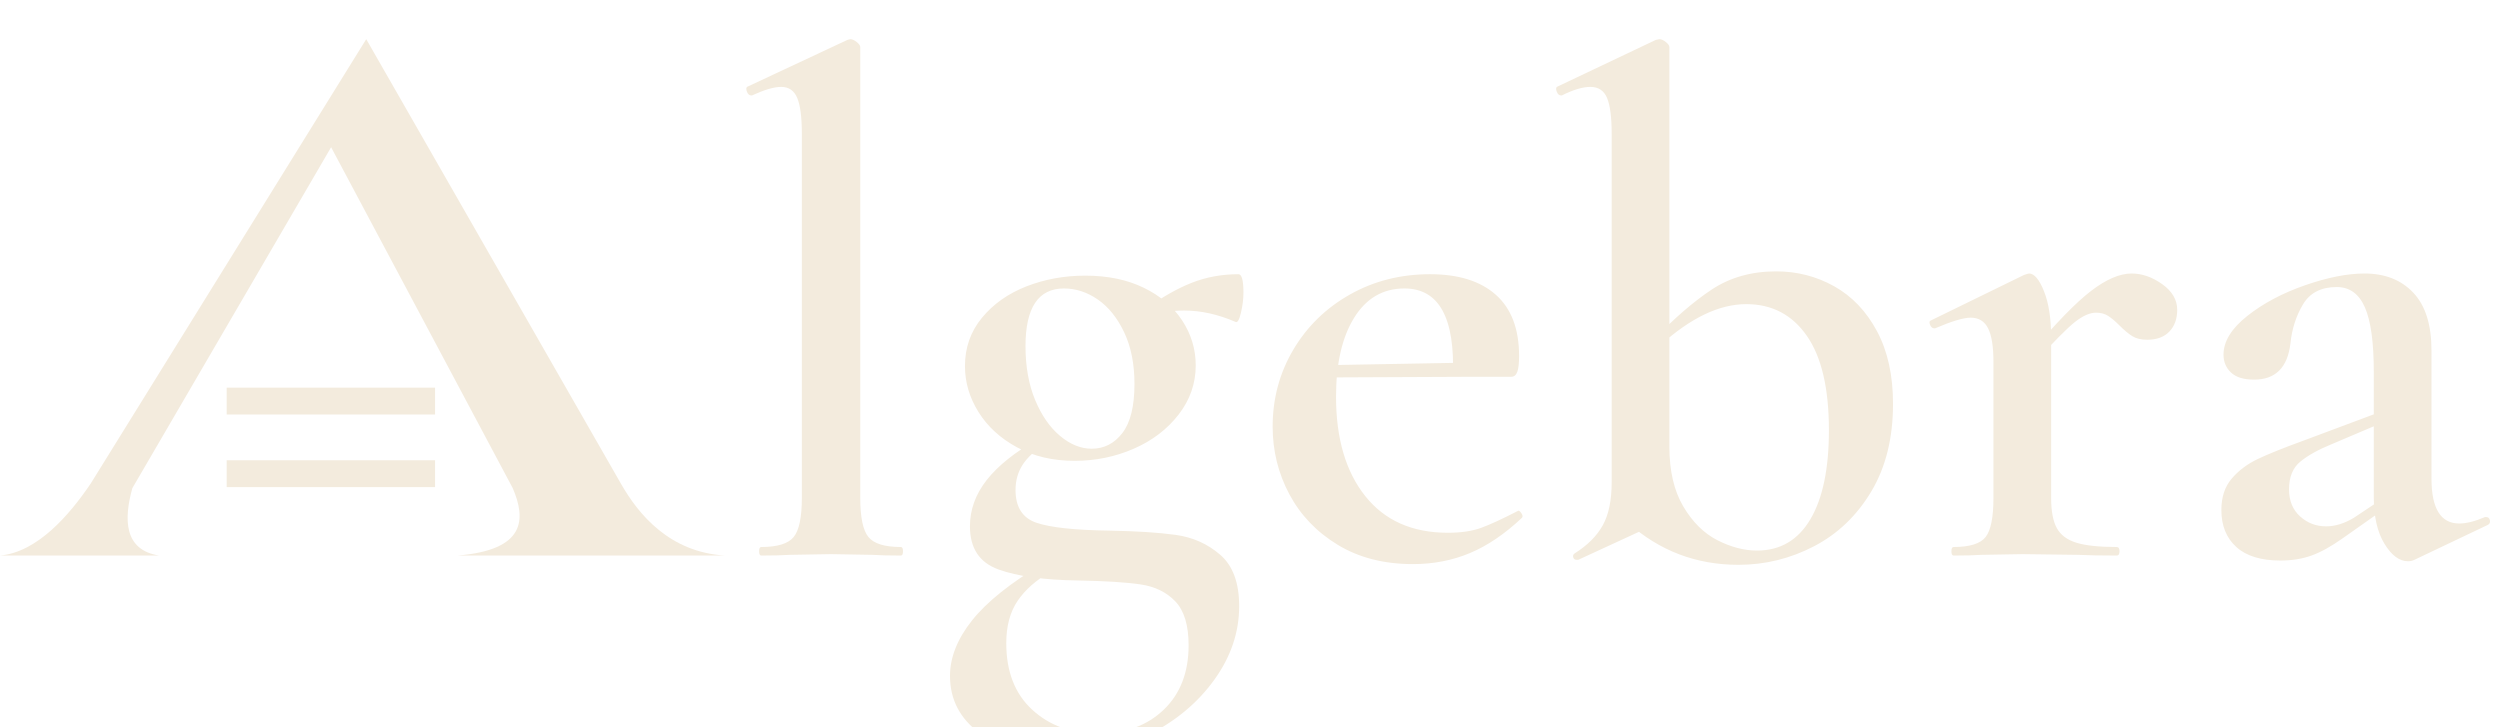
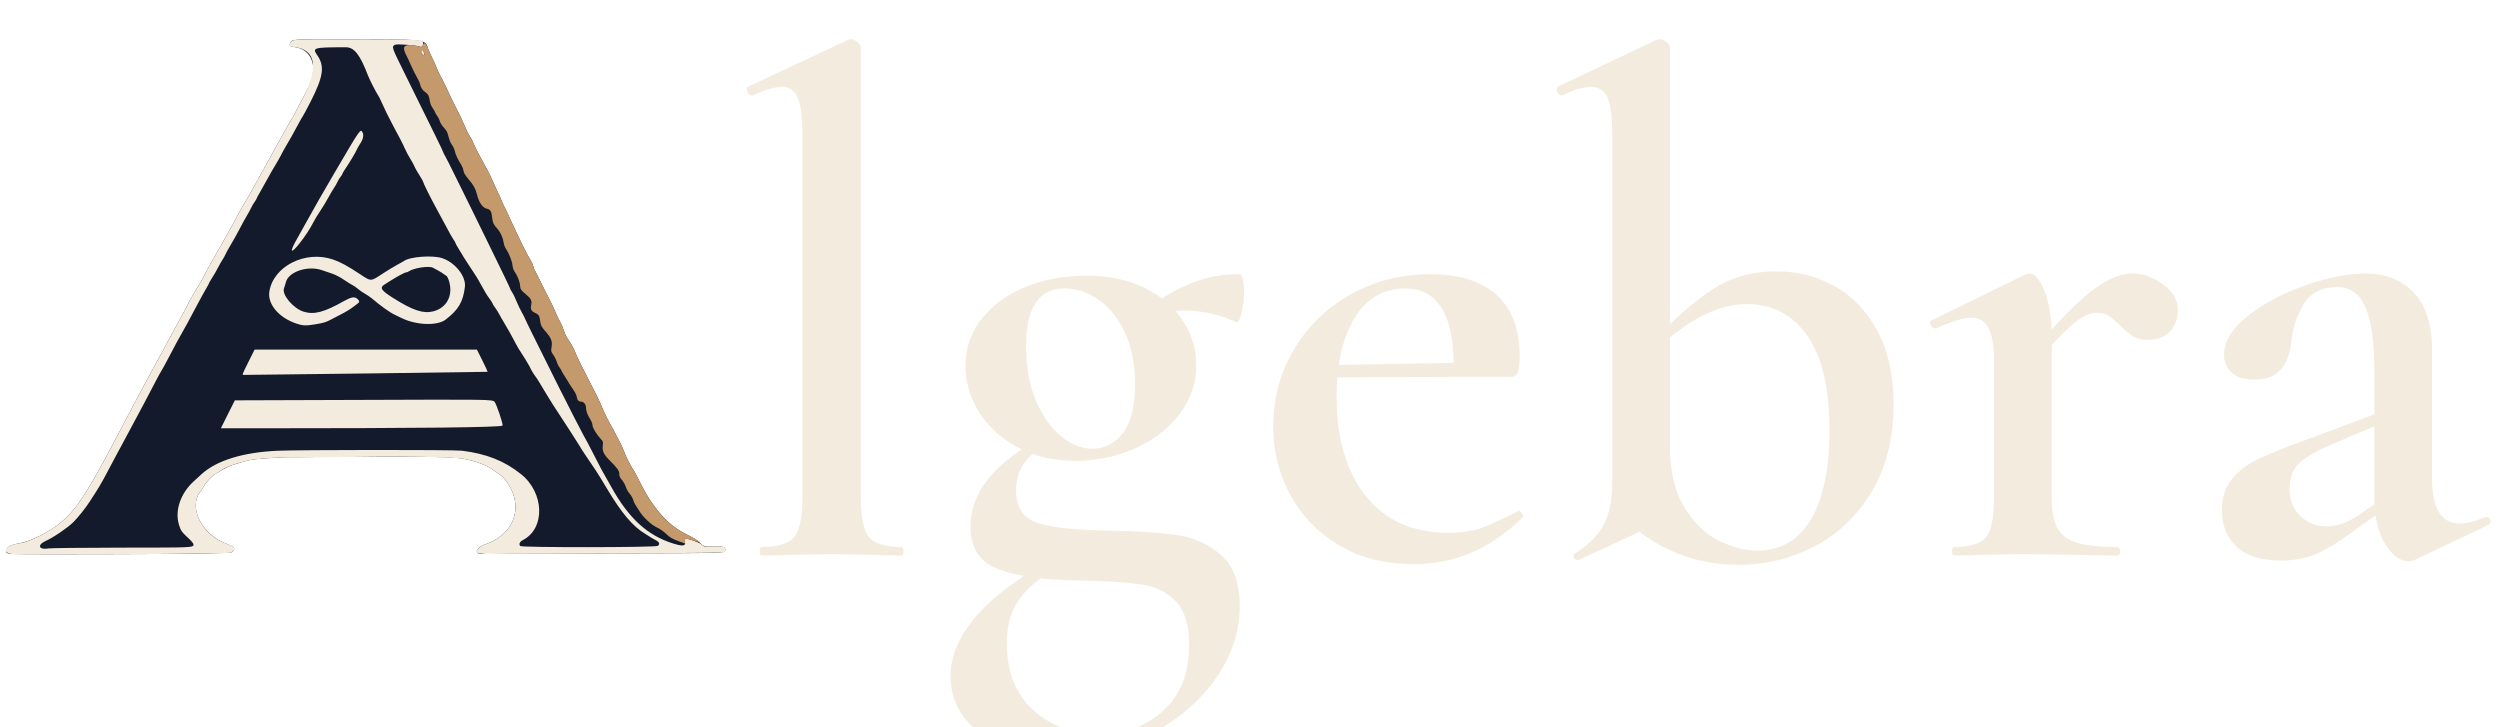
<svg xmlns="http://www.w3.org/2000/svg" viewBox="0 0 351 102" role="img" aria-label="Algebra">
-   <g fill="#F3EBDD" transform="matrix(0.11082 0 0 0.11082 -4.522 -13.728)">
-     <path d="M 504.8 173.5 L 827.5 736.7 C 849.9 775.9 889.2 823.5 959.2 827.7 L 620.4 827.7 C 707.2 820.7 707.2 781.5 690.4 742.3 L 460.3 310.4 L 208.5 742.3 C 197.6 781.5 197.6 820.7 242.4 827.7 L 40.8 827.7 C 88.4 823.5 129 775.9 155.6 736.7 Z" />
-     <rect x="328" y="615" width="264" height="34" />
-     <rect x="328" y="707" width="264" height="34" />
+   <g transform="matrix(0.09863 0 0 0.09863 -24.223 -6.246)">
+     <path fill="#131A2B" d="M266.2,852.0C258.6,851.6 255.7,851.1 255.0,850.0C251.6,844.7 259.1,838.9 272.1,836.9C289.5,834.2 318.3,819.6 334.3,805.3C357.7,784.4 372.0,761.6 424.7,660.5C436.3,638.3 469.2,577.2 475.0,567.0C477.0,563.4 483.1,552.2 488.5,542.0C493.9,531.8 501.4,518.0 505.2,511.3C508.9,504.5 512.0,498.8 512.0,498.5C512.0,497.5 526.1,472.6 529.1,468.3C530.7,466.1 532.9,462.2 534.0,459.8C535.7,456.0 542.4,443.7 553.2,424.6C555.0,421.3 558.9,414.6 561.9,409.6C568.0,399.2 582.4,373.2 583.2,371.0C583.7,369.6 589.2,360.0 598.1,345.0C604.2,334.6 614.3,316.4 626.8,293.5C633.6,280.9 641.6,266.4 644.5,261.5C647.3,256.6 651.6,248.9 654.0,244.5C656.4,240.1 659.5,234.7 661.0,232.5C662.5,230.3 664.0,227.7 664.4,226.6C664.7,225.6 669.7,216.1 675.4,205.5C691.0,176.7 694.1,165.0 690.0,151.0C686.5,139.3 677.1,131.6 664.5,130.3C658.3,129.6 657.1,128.4 658.8,124.5C661.3,119.1 660.2,119.2 731.5,119.1C850.2,119.1 850.9,119.2 854.4,131.0C855.2,133.5 857.7,139.4 860.0,144.0C862.4,148.7 865.4,155.4 866.7,159.0C868.1,162.6 870.4,167.5 871.8,170.0C873.3,172.5 876.6,179.0 879.2,184.5C886.1,199.5 893.7,214.9 896.4,220.0C899.4,225.4 904.7,236.9 908.9,246.8C910.6,250.8 913.3,256.0 914.9,258.3C916.6,260.6 918.8,265.0 919.9,268.0C921.7,272.8 929.6,287.9 939.9,306.2C941.6,309.3 945.5,317.6 948.6,324.6C951.6,331.6 954.5,337.9 955.0,338.5C955.5,339.1 957.1,342.8 958.6,346.6C960.0,350.4 962.0,354.9 963.0,356.5C964.0,358.1 968.7,368.1 973.4,378.5C984.8,403.4 997.4,428.8 1001.1,434.2C1002.7,436.6 1004.3,440.1 1004.6,442.1C1004.9,444.1 1006.3,447.5 1007.6,449.6C1008.8,451.8 1012.3,458.4 1015.2,464.5C1020.2,474.9 1023.3,481.1 1029.3,492.5C1030.8,495.2 1033.9,502.0 1036.2,507.5C1038.5,513.0 1041.7,519.6 1043.3,522.2C1044.8,524.8 1047.2,530.3 1048.4,534.4C1049.7,538.5 1052.1,543.6 1053.8,545.7C1057.4,550.3 1063.4,561.2 1064.9,566.0C1065.9,569.3 1074.7,586.9 1090.7,618.0C1094.3,624.9 1098.4,633.4 1100.0,637.0C1101.5,640.6 1104.2,646.8 1106.0,650.9C1107.7,654.9 1111.7,662.6 1114.7,667.9C1117.8,673.2 1121.0,679.1 1121.8,681.0C1122.6,682.9 1125.0,687.4 1127.1,691.0C1129.2,694.6 1132.3,701.4 1134.0,706.2C1136.5,713.3 1144.8,729.5 1148.0,733.5C1148.4,734.0 1151.7,740.0 1155.1,746.8C1166.0,767.8 1166.8,769.2 1174.3,780.0C1189.1,801.3 1203.7,814.6 1223.6,824.4C1234.3,829.7 1238.6,832.4 1242.1,836.2C1246.7,841.0 1246.7,841.0 1260.8,841.0C1275.6,841.0 1278.0,841.7 1278.0,845.9C1278.0,850.4 1278.3,850.4 1211.6,850.8C1104.9,851.3 944.8,851.1 941.9,850.5C940.3,850.1 936.6,850.4 933.6,851.1C919.6,854.2 922.3,843.1 936.6,838.1C981.4,822.5 993.0,778.5 961.8,742.8C960.5,741.4 957.5,739.0 955.0,737.5C952.5,736.0 949.5,733.9 948.3,732.8C943.5,728.4 927.1,721.2 917.0,719.0C914.0,718.4 909.9,717.4 908.0,717.0C894.2,713.5 867.5,713.1 694.0,713.9C634.7,714.2 604.9,716.1 592.5,720.4C590.3,721.2 584.9,722.8 580.6,724.0C573.1,726.0 566.7,729.2 552.9,737.5C547.0,741.1 538.5,750.1 535.5,756.0C534.5,757.9 532.4,761.1 530.8,763.1C513.3,784.9 532.4,823.8 567.0,837.0C579.6,841.8 581.0,843.3 577.1,848.1C575.4,850.2 574.6,850.4 561.4,850.6C553.8,850.7 536.7,851.0 523.5,851.4C494.5,852.2 280.7,852.7 266.2,852.0Z" />
+     <path fill="#F3EBDD" d="M266.6,852.2C245.6,851.6 251.6,839.6 274.3,836.5C288.9,834.5 319.2,818.8 334.3,805.3C357.7,784.4 372.0,761.6 424.7,660.5C436.3,638.3 469.2,577.2 475.0,567.0C477.0,563.4 483.1,552.2 488.5,542.0C493.9,531.8 501.4,518.0 505.2,511.3C508.9,504.5 512.0,498.8 512.0,498.5C512.0,497.5 526.1,472.6 529.1,468.3C530.7,466.1 532.9,462.2 534.0,459.8C535.7,456.0 542.4,443.7 553.2,424.6C555.0,421.3 558.9,414.6 561.9,409.6C568.0,399.2 582.4,373.2 583.2,371.0C583.7,369.6 589.2,360.0 598.1,345.0C604.2,334.6 614.3,316.4 626.8,293.5C633.6,280.9 641.6,266.4 644.5,261.5C647.3,256.6 651.6,248.9 654.0,244.5C656.4,240.1 659.5,234.7 661.0,232.5C662.5,230.3 664.0,227.7 664.4,226.6C664.7,225.6 669.7,216.1 675.4,205.5C699.9,160.2 695.9,133.8 663.9,130.2C656.8,129.4 656.2,128.8 659.0,124.2C662.1,119.1 661.8,119.2 731.6,119.2C840.7,119.2 848.0,119.5 848.0,124.1C848.0,129.2 846.3,131.0 842.8,129.6C838.3,127.7 810.5,125.6 808.0,127.0C802.8,129.8 802.8,129.9 821.6,167.8C865.2,255.9 875.9,277.7 876.5,280.0C876.9,281.4 878.0,283.6 879.0,285.0C879.9,286.4 886.9,300.1 894.4,315.5C902.0,330.9 912.2,351.6 917.1,361.5C922.0,371.4 932.8,393.4 941.1,410.5C949.3,427.6 959.7,448.8 964.1,457.7C968.4,466.6 972.0,474.3 972.0,474.7C972.0,475.2 973.2,477.3 974.6,479.4C976.1,481.5 978.9,487.4 981.0,492.5C983.1,497.6 986.3,504.4 988.2,507.6C990.1,510.9 992.2,515.1 993.0,517.0C993.8,518.9 998.5,528.8 1003.6,539.0C1024.6,581.5 1040.2,612.8 1042.9,618.0C1044.5,621.0 1046.7,625.3 1047.8,627.5C1051.2,634.7 1075.2,681.5 1076.0,682.5C1077.0,683.8 1086.5,701.8 1095.5,719.5C1099.4,727.3 1104.2,736.3 1106.2,739.5C1108.1,742.8 1112.3,750.2 1115.5,756.0C1140.3,800.9 1167.1,825.5 1203.5,836.9C1218.0,841.4 1222.0,840.8 1220.6,834.0C1220.2,831.8 1220.5,830.8 1221.5,830.3C1224.0,829.4 1240.2,835.1 1243.8,838.1C1245.6,839.7 1247.8,841.0 1248.8,841.1C1249.7,841.1 1256.1,841.1 1262.8,841.0C1271.0,840.9 1275.7,841.3 1276.6,842.1C1278.3,843.5 1278.4,848.6 1276.8,849.6C1275.2,850.6 1080.9,851.6 961.0,851.2C945.9,851.1 931.7,851.2 929.5,851.3C919.5,851.8 924.7,842.3 936.6,838.1C981.4,822.5 993.0,778.5 961.8,742.8C960.5,741.4 957.5,739.0 955.0,737.5C952.5,736.0 949.5,733.9 948.3,732.8C943.5,728.4 927.1,721.2 917.0,719.0C914.0,718.4 909.9,717.4 908.0,717.0C894.3,713.5 824.8,712.6 701.5,714.3C655.0,714.9 661.0,714.8 644.0,714.8C631.1,714.8 605.3,717.1 598.0,719.0C577.4,724.2 567.1,728.2 559.5,733.5C557.9,734.7 554.4,736.8 551.9,738.3C546.9,741.1 538.4,750.3 535.5,756.0C534.5,757.9 532.4,761.1 530.8,763.1C513.3,784.9 533.0,824.9 567.2,837.0C580.0,841.6 581.3,843.0 577.1,848.1C575.3,850.4 574.6,850.5 561.3,850.6C553.7,850.7 536.7,851.0 523.5,851.4C499.5,852.1 285.3,852.8 266.6,852.2ZM314.8,844.0C317.7,843.5 360.6,843.0 418.1,842.9C523.1,842.8 521.0,842.9 521.0,838.1C521.0,837.1 518.4,833.8 515.3,830.9C503.7,820.0 503.2,819.3 500.4,810.4C494.1,790.3 502.6,765.4 521.7,748.2C524.9,745.3 529.8,740.8 532.5,738.3C553.8,718.9 591.1,707.3 639.9,705.0C670.3,703.6 891.4,703.4 903.0,704.9C937.9,709.2 963.6,719.3 987.3,738.3C1020.6,764.9 1022.0,815.7 989.9,832.1C985.5,834.3 983.8,838.2 986.2,840.6C988.5,842.9 1178.3,842.7 1181.8,840.4C1185.4,838.1 1184.3,834.9 1179.1,832.3C1176.7,831.1 1173.1,829.0 1171.1,827.7C1169.1,826.4 1165.8,824.3 1163.7,823.0C1146.7,813.0 1130.1,793.3 1110.0,759.5C1103.8,749.0 1096.4,737.1 1093.7,733.0C1090.9,728.9 1084.9,720.0 1080.4,713.3C1075.8,706.6 1071.4,699.7 1070.5,697.9C1069.5,696.2 1063.7,687.0 1057.6,677.6C1033.1,640.3 1030.8,636.8 1014.5,609.5C1011.8,604.9 1008.8,600.3 1007.9,599.3C1006.0,597.2 1001.0,588.7 999.3,584.7C998.2,582.3 988.5,566.6 984.0,560.0C983.0,558.5 981.0,554.9 979.5,552.0C976.2,545.2 963.3,522.4 961.0,519.0C960.0,517.5 958.0,514.0 956.6,511.2C955.1,508.3 952.4,503.9 950.5,501.4C948.6,498.9 947.0,496.4 947.0,495.8C947.0,495.2 945.1,492.2 942.8,489.0C938.6,483.4 936.2,479.3 929.2,466.6C926.0,460.5 922.2,454.5 910.7,437.2C907.3,432.0 903.5,426.1 902.4,423.9C901.2,421.8 898.8,417.8 897.1,415.2C895.4,412.5 894.0,409.9 894.0,409.3C894.0,408.8 892.7,406.5 891.2,404.4C889.6,402.3 885.2,394.4 881.3,386.9C877.3,379.4 870.8,367.3 866.7,359.9C858.9,345.7 848.0,323.8 848.0,322.3C848.0,321.8 846.7,319.4 845.2,316.9C839.8,308.4 836.4,302.5 835.0,299.0C834.2,297.1 831.7,292.5 829.4,288.9C827.1,285.3 823.8,279.1 822.1,275.2C819.1,268.3 813.8,258.0 804.8,241.5C799.4,231.5 792.1,216.6 788.4,208.0C786.9,204.4 784.7,200.2 783.5,198.5C781.1,195.1 771.5,176.3 769.5,171.0C758.2,141.3 749.9,130.6 738.0,130.6C691.1,130.7 689.7,131.1 697.5,142.4C708.0,157.8 705.8,172.6 687.8,207.9C682.3,218.7 677.2,228.2 676.5,229.0C675.8,229.8 673.5,233.9 671.3,238.0C664.8,250.2 656.2,265.7 652.1,272.3C650.0,275.7 647.2,281.0 645.7,284.0C644.2,287.0 640.5,293.6 637.5,298.5C634.4,303.4 629.4,312.2 626.3,318.0C623.2,323.8 618.5,332.2 615.9,336.6C613.2,341.1 611.0,345.2 611.0,345.7C611.0,346.3 609.6,348.6 607.9,351.0C606.1,353.4 603.9,357.3 602.9,359.6C601.8,361.9 599.3,366.7 597.1,370.2C595.0,373.6 590.2,382.4 586.5,389.5C582.8,396.6 577.0,407.0 573.7,412.4C570.5,417.9 567.1,423.9 566.3,425.9C565.4,427.9 563.9,430.8 562.8,432.3C561.7,433.9 559.4,437.7 557.8,440.8C554.0,448.3 550.5,454.3 546.4,460.7C544.5,463.6 543.0,466.3 543.0,466.7C543.0,467.2 541.4,470.2 539.4,473.5C537.4,476.8 531.7,487.1 526.7,496.5C512.2,523.8 511.6,525.0 505.6,535.5C500.2,544.9 497.0,550.8 483.2,577.0C480.2,582.7 476.7,589.1 475.4,591.1C474.1,593.1 470.3,600.1 466.9,606.6C463.5,613.2 456.5,626.4 451.5,636.0C446.4,645.6 436.8,663.6 430.1,676.0C423.3,688.4 415.2,703.5 412.1,709.5C395.4,741.3 388.6,753.7 382.5,763.1C378.8,768.8 374.6,775.3 373.2,777.5C367.8,786.1 356.4,800.3 349.8,806.8C341.2,815.1 321.6,828.5 310.2,833.6C297.9,839.3 301.1,846.6 314.8,844.0ZM569.9,653.1L579.9,633.2L759.2,632.6C942.3,631.9 946.3,631.9 949.6,635.3C952.1,637.8 961.9,666.8 961.0,669.1C959.9,671.7 844.4,673.0 609.8,673.0L560.0,673.0L569.9,653.1ZM599.0,579.0L608.0,561.0L766.3,561.0L924.5,561.0L932.3,576.6C936.6,585.2 939.9,592.4 939.7,592.6C939.5,592.8 612.9,597.0 592.8,597.0C590.0,597.0 590.0,597.0 599.0,579.0ZM668.0,524.1C642.8,515.9 626.2,496.4 629.0,478.4C634.7,442.2 680.5,419.2 719.8,432.8C730.4,436.5 740.3,441.8 758.1,453.6C774.0,464.2 773.0,464.2 789.9,453.1C797.4,448.2 807.1,442.3 811.5,440.0C815.9,437.7 820.0,435.4 820.5,435.0C828.6,428.7 861.5,426.2 875.3,430.9C893.6,437.1 909.1,456.7 907.4,471.5C904.9,493.0 898.3,504.2 879.8,518.4C867.9,527.4 838.0,526.3 817.3,516.1C813.9,514.5 809.7,512.4 807.8,511.5C800.8,508.3 788.0,499.2 775.9,488.9C772.9,486.4 768.1,483.0 765.1,481.4C762.2,479.9 757.9,476.9 755.6,474.9C753.4,472.9 749.6,470.3 747.4,469.2C745.1,468.0 739.5,464.5 734.9,461.4C729.9,458.0 723.5,454.6 718.6,452.9C714.1,451.4 707.8,449.2 704.5,448.1C684.0,440.8 656.2,450.0 652.5,465.2C651.7,468.1 650.6,471.9 649.9,473.6C646.3,482.5 663.0,502.4 677.8,507.0C692.7,511.6 706.9,507.9 735.2,491.9C746.0,485.9 750.4,485.2 754.4,488.9C757.7,492.0 757.7,493.4 754.4,495.7C753.0,496.7 750.5,498.6 748.8,499.9C745.0,503.0 736.6,508.1 729.8,511.4C726.9,512.9 721.1,515.9 717.0,518.1C709.7,522.0 706.4,523.0 695.0,524.9C681.1,527.2 676.9,527.1 668.0,524.1ZM862.5,506.5C881.3,501.6 890.6,484.4 885.1,464.5C884.0,460.6 882.3,456.9 881.3,456.2C875.6,452.1 872.1,449.9 868.5,448.0C866.3,446.9 863.4,445.3 862.0,444.5C856.8,441.4 834.6,444.7 827.5,449.6C826.4,450.4 824.9,451.0 824.0,451.0C822.0,451.0 811.4,456.6 800.6,463.5C798.0,465.1 794.5,467.4 792.7,468.5C785.6,473.0 788.3,476.9 806.0,488.0C833.6,505.4 848.3,510.1 862.5,506.5ZM661.0,419.2C661.0,417.5 664.2,410.6 668.0,404.0C670.0,400.4 676.7,388.5 682.8,377.5C693.1,358.8 705.1,337.8 721.7,309.5C759.2,245.5 758.7,246.2 761.8,252.1C763.7,255.7 762.4,261.8 758.5,267.5C756.7,270.2 754.6,273.9 753.9,275.5C751.8,280.5 743.3,294.6 735.8,305.7C734.3,308.0 733.0,310.3 733.0,310.8C733.0,311.4 731.9,313.2 730.5,314.8C729.1,316.5 727.1,319.8 726.0,322.2C725.0,324.6 722.8,328.3 721.3,330.5C719.7,332.7 716.0,339.0 713.0,344.5C710.1,350.0 704.9,358.6 701.4,363.7C697.9,368.7 693.5,376.1 691.5,380.1C682.5,397.9 661.0,425.5 661.0,419.2ZM846.7,140.2C844.9,138.2 844.5,135.4 845.9,134.6C847.1,133.8 848.7,135.9 849.5,139.3C850.3,142.4 849.1,142.8 846.7,140.2Z" />
+     <path fill="#C49A6C" d="M1214.0,834.6C1202.3,830.4 1199.7,828.9 1193.6,823.1C1189.8,819.5 1184.9,816.1 1180.6,814.1C1172.6,810.5 1160.3,798.8 1155.5,790.4C1153.9,787.7 1151.6,784.1 1150.4,782.5C1149.2,780.9 1147.7,777.5 1147.0,775.0C1146.3,772.5 1144.1,768.7 1142.0,766.2C1139.7,763.6 1137.5,759.7 1136.6,756.7C1135.7,753.8 1133.3,749.4 1131.0,746.7C1127.8,742.7 1127.0,741.1 1127.2,738.0C1127.3,733.8 1124.3,729.4 1113.8,719.1C1105.2,710.5 1102.8,705.7 1103.6,698.1C1104.3,692.2 1104.2,691.8 1101.2,688.7C1095.3,682.5 1089.0,672.2 1089.0,668.7C1089.0,666.8 1087.8,663.5 1086.2,660.9C1081.8,653.8 1079.8,648.5 1079.8,644.0C1079.9,639.1 1076.6,635.0 1072.6,635.0C1069.2,635.0 1067.3,632.8 1066.5,627.9C1066.1,625.5 1064.0,621.3 1061.4,617.7C1059.0,614.3 1055.8,609.3 1054.3,606.6C1052.7,604.0 1050.0,599.6 1048.2,596.9C1046.5,594.2 1045.0,591.7 1045.0,591.2C1045.0,590.8 1043.7,588.6 1042.1,586.4C1040.5,584.3 1038.7,580.5 1038.0,578.1C1037.4,575.7 1035.3,571.4 1033.3,568.6C1030.1,564.0 1029.9,563.1 1030.5,559.0C1032.2,549.0 1030.9,545.4 1022.1,535.1C1016.1,528.1 1015.4,526.8 1014.5,520.0C1013.5,512.7 1012.7,511.3 1007.6,508.9C1001.9,506.3 1000.5,503.6 1001.7,497.7C1003.1,491.5 1001.5,488.3 994.4,482.5C987.7,477.1 986.1,474.8 986.0,470.4C986.0,465.8 982.4,456.1 978.9,451.2C976.5,447.9 975.6,445.2 975.0,440.2C974.2,433.8 969.6,422.8 964.9,416.0C964.0,414.6 962.9,411.5 962.6,409.0C961.6,402.0 958.1,393.9 954.0,389.5C948.2,383.1 946.9,380.3 946.1,372.5C945.3,364.3 943.6,361.5 938.9,360.5C932.5,359.1 927.7,352.2 924.5,340.0C922.2,331.3 920.1,327.4 912.5,318.4C907.5,312.4 905.9,309.6 905.4,306.3C905.1,304.0 903.5,300.0 901.9,297.5C897.2,290.1 894.1,283.5 893.0,278.3C892.4,275.7 890.8,272.1 889.4,270.2C886.9,267.0 885.2,262.6 883.0,254.1C882.3,251.3 880.3,248.0 877.4,245.0C874.8,242.2 872.4,238.5 871.6,235.7C870.9,233.2 869.1,229.7 867.6,227.8C866.2,225.9 865.0,223.8 865.0,223.3C865.0,222.7 863.5,220.0 861.6,217.3C859.4,214.1 857.9,210.5 857.5,207.4C856.5,200.1 855.2,197.4 851.1,194.6C846.9,191.7 844.5,188.0 843.5,183.0C843.1,181.1 841.1,176.6 838.9,173.0C836.8,169.4 833.3,162.4 831.2,157.5C829.0,152.5 825.9,145.8 824.2,142.5C817.8,130.2 819.9,126.6 832.5,127.7C836.4,128.0 841.0,128.9 842.8,129.6C846.1,130.9 846.1,130.9 847.2,127.9C849.0,122.8 852.1,124.3 854.6,131.5C855.7,134.8 858.4,140.9 860.5,145.0C862.6,149.1 865.4,155.4 866.7,159.0C868.1,162.6 870.4,167.5 871.8,170.0C873.3,172.5 876.6,179.0 879.2,184.5C886.1,199.5 893.7,214.9 896.4,220.0C899.4,225.4 904.7,236.9 908.9,246.8C910.6,250.8 913.3,256.0 914.9,258.3C916.6,260.6 918.8,265.0 919.9,268.0C921.7,272.8 929.6,287.9 939.9,306.2C941.6,309.3 945.5,317.6 948.6,324.6C951.6,331.6 954.5,337.9 955.0,338.5C955.5,339.1 957.1,342.8 958.6,346.6C960.0,350.4 962.0,354.9 963.0,356.5C964.0,358.1 968.7,368.1 973.4,378.5C984.8,403.4 997.4,428.8 1001.1,434.2C1002.7,436.6 1004.3,440.1 1004.6,442.1C1004.9,444.1 1006.3,447.5 1007.6,449.6C1008.8,451.8 1012.3,458.4 1015.2,464.5C1020.2,474.9 1023.3,481.1 1029.3,492.5C1030.8,495.2 1033.9,502.0 1036.2,507.5C1038.5,513.0 1041.7,519.6 1043.3,522.2C1044.8,524.8 1047.2,530.3 1048.4,534.4C1049.7,538.5 1052.1,543.6 1053.8,545.7C1057.4,550.3 1063.4,561.2 1064.9,566.0C1065.9,569.3 1074.7,586.9 1090.7,618.0C1094.3,624.9 1098.4,633.4 1100.0,637.0C1101.5,640.6 1104.2,646.8 1106.0,650.9C1107.7,654.9 1111.7,662.6 1114.7,667.9C1117.8,673.2 1121.0,679.1 1121.8,681.0C1122.6,682.9 1125.0,687.4 1127.1,691.0C1129.2,694.6 1132.3,701.4 1134.0,706.2C1136.5,713.3 1144.8,729.5 1148.0,733.5C1148.4,734.0 1151.7,740.0 1155.1,746.8C1166.0,767.8 1166.8,769.2 1174.3,780.0C1189.5,802.0 1203.6,814.5 1225.3,825.3C1244.6,834.9 1246.5,837.2 1231.3,832.4C1221.6,829.3 1219.8,829.6 1220.6,834.0C1221.0,835.6 1221.1,837.0 1220.9,837.0C1220.7,837.0 1217.6,835.9 1214.0,834.6ZM849.5,139.3C848.7,135.9 847.1,133.8 845.9,134.6C844.5,135.4 844.9,138.2 846.7,140.2C849.1,142.8 850.3,142.4 849.5,139.3Z" />
  </g>
-   <path fill="#F3EBDD" transform="translate(31.08 0)" d="M75.80 78Q75.50 78 75.50 77.40Q75.50 76.80 75.80 76.80L75.80 76.80Q79.20 76.80 80.35 75.40Q81.50 74 81.50 69.90L81.50 69.90L81.50 18.80Q81.50 15.30 80.85 13.75Q80.20 12.20 78.60 12.20L78.60 12.20Q77.10 12.20 74.50 13.40L74.50 13.40L74.40 13.40Q74 13.40 73.80 12.90Q73.60 12.40 73.80 12.20L73.80 12.20L87.90 5.60L88.30 5.50Q88.70 5.50 89.20 5.90Q89.70 6.30 89.70 6.60L89.70 6.60L89.70 69.90Q89.70 74 90.85 75.40Q92 76.80 95.40 76.80L95.40 76.80Q95.70 76.80 95.70 77.40Q95.70 78 95.40 78L95.40 78Q92.90 78 91.40 77.90L91.40 77.90L85.60 77.80L79.80 77.90Q78.30 78 75.80 78L75.80 78Z M117.70 106.10Q110.80 106.10 106.55 103Q102.30 99.90 102.30 94.90L102.30 94.90Q102.30 91 105.40 87.10Q108.50 83.20 115.40 79.10L115.40 79.10L116.40 80.30Q113.40 82 111.80 84.35Q110.20 86.70 110.20 90.30L110.20 90.30Q110.20 96.30 113.85 99.65Q117.50 103 123.10 103L123.10 103Q128.80 103 132.30 99.65Q135.80 96.30 135.80 90.60L135.80 90.60Q135.80 86.40 133.95 84.45Q132.10 82.50 129.05 82.05Q126 81.60 120.30 81.50L120.30 81.50Q113.10 81.40 109.10 79.95Q105.10 78.50 105.10 73.90L105.10 73.90Q105.10 70.40 107.45 67.40Q109.80 64.40 114.70 61.60L114.70 61.60L115.70 62.30Q113.50 63.70 112.50 65.25Q111.50 66.80 111.50 68.80L111.50 68.80Q111.50 72.40 114.45 73.40Q117.40 74.40 124.70 74.50L124.70 74.50Q130.40 74.60 134 75.10Q137.60 75.60 140.25 77.90Q142.90 80.20 142.90 85.10L142.90 85.10Q142.90 90.60 139.40 95.45Q135.90 100.30 130.10 103.20Q124.30 106.10 117.70 106.10L117.70 106.10ZM119.80 64.70Q115.20 64.70 111.70 62.80Q108.20 60.90 106.30 57.85Q104.40 54.80 104.40 51.40L104.40 51.40Q104.40 47.50 106.80 44.60Q109.20 41.70 113.05 40.20Q116.90 38.70 121.30 38.70L121.30 38.70Q126 38.70 129.50 40.40Q133 42.10 134.90 45Q136.80 47.90 136.80 51.30L136.80 51.30Q136.80 55.10 134.40 58.20Q132 61.30 128.10 63Q124.20 64.70 119.80 64.70L119.80 64.70ZM122.20 63Q124.80 63 126.50 60.80Q128.20 58.60 128.20 53.90L128.20 53.90Q128.20 49.70 126.75 46.65Q125.30 43.60 123.05 42.05Q120.80 40.50 118.30 40.50L118.30 40.50Q112.90 40.50 112.90 48.60L112.90 48.60Q112.90 52.90 114.25 56.15Q115.60 59.40 117.75 61.20Q119.90 63 122.20 63L122.20 63ZM129.90 43.30Q133.20 40.90 136.25 39.70Q139.30 38.50 142.80 38.50L142.80 38.50Q143.50 38.50 143.50 41.10L143.50 41.10Q143.50 42.40 143.15 43.90Q142.80 45.40 142.40 45.20L142.40 45.20Q138.70 43.60 135.20 43.60L135.20 43.60Q132.70 43.60 130.50 44.30L130.50 44.30L129.80 46.50L129.90 43.30Z M167.30 79.20Q161.20 79.20 156.75 76.50Q152.30 73.80 149.95 69.40Q147.60 65 147.60 59.90L147.60 59.90Q147.60 54 150.50 49.10Q153.40 44.20 158.45 41.35Q163.50 38.50 169.70 38.50L169.70 38.50Q175.70 38.50 178.95 41.40Q182.20 44.30 182.20 50L182.20 50Q182.20 51.50 181.95 52.20Q181.70 52.90 181.10 52.90L181.10 52.90L172.90 52.90Q173.40 40.50 166.10 40.50L166.10 40.50Q161.60 40.50 159.05 44.60Q156.50 48.70 156.50 55.70L156.50 55.70Q156.50 64.50 160.60 69.65Q164.70 74.80 172.20 74.80L172.20 74.80Q175 74.80 176.90 74.10Q178.80 73.40 181.90 71.80L181.90 71.80L182.10 71.70Q182.30 71.70 182.55 72.10Q182.80 72.50 182.60 72.70L182.60 72.70Q179 76.10 175.30 77.65Q171.60 79.20 167.30 79.20L167.30 79.20ZM153.60 53L153.50 51.30L175.70 50.90L175.70 52.90L153.60 53Z M213.00 79.30Q204.10 79.30 197.50 73.40L197.50 73.40L203.30 62.70Q203.30 67.80 205.25 71.10Q207.20 74.40 210.05 75.85Q212.90 77.30 215.60 77.30L215.60 77.30Q220.50 77.30 223.10 72.90Q225.70 68.50 225.70 60.40L225.70 60.40Q225.70 51.60 222.60 47.15Q219.50 42.70 214.10 42.70L214.10 42.70Q208.40 42.70 202.00 48.50L202.00 48.50L201.10 47.70Q205.40 43.20 209.25 40.65Q213.10 38.10 218.30 38.10L218.30 38.10Q222.70 38.10 226.45 40.20Q230.20 42.30 232.45 46.50Q234.70 50.70 234.70 56.70L234.70 56.70Q234.70 63.90 231.65 69Q228.60 74.10 223.60 76.70Q218.60 79.30 213.00 79.30L213.00 79.30ZM190.50 78.60L190.30 78.60Q189.90 78.60 189.80 78.25Q189.70 77.90 190.00 77.70L190.00 77.70Q192.70 76 193.95 73.75Q195.20 71.50 195.20 67.70L195.20 67.70L195.20 18.80Q195.20 15.30 194.55 13.75Q193.90 12.20 192.20 12.20L192.20 12.20Q190.60 12.20 188.20 13.40L188.20 13.40L188.10 13.40Q187.70 13.40 187.50 12.90Q187.30 12.40 187.50 12.20L187.50 12.20L201.40 5.60L201.90 5.50Q202.30 5.50 202.80 5.90Q203.30 6.30 203.30 6.60L203.30 6.60L203.30 72.70L190.50 78.60Z M253.90 49.70Q259.30 43.30 262.50 40.85Q265.70 38.40 268.20 38.40L268.20 38.40Q270.40 38.40 272.50 39.90Q274.60 41.40 274.60 43.50L274.60 43.50Q274.60 45.40 273.50 46.55Q272.40 47.70 270.40 47.70L270.40 47.70Q269.10 47.70 268.30 47.20Q267.50 46.70 266.50 45.70L266.50 45.70Q265.60 44.80 264.90 44.35Q264.20 43.90 263.20 43.90L263.20 43.90Q261.90 43.90 260.25 45.20Q258.60 46.50 254.60 50.90L254.60 50.90L253.90 49.70ZM243.20 78Q242.90 78 242.90 77.40Q242.90 76.80 243.20 76.80L243.20 76.80Q246.60 76.80 247.70 75.40Q248.80 74 248.80 69.90L248.80 69.90L248.80 50.80Q248.80 47.60 248.05 46.10Q247.30 44.60 245.60 44.60L245.60 44.60Q244.10 44.60 240.60 46.10L240.60 46.10L240.50 46.10Q240.10 46.10 239.90 45.60Q239.70 45.10 240.00 45L240.00 45L253.10 38.60Q253.70 38.40 253.80 38.40L253.80 38.40Q254.90 38.40 255.90 40.90Q256.90 43.40 256.90 47.40L256.90 47.40L256.90 69.90Q256.90 72.70 257.70 74.15Q258.50 75.60 260.45 76.20Q262.40 76.80 266.10 76.80L266.10 76.80Q266.50 76.80 266.50 77.40Q266.50 78 266.10 78L266.10 78Q262.70 78 260.70 77.90L260.70 77.90L252.90 77.80L247.10 77.90Q245.70 78 243.20 78L243.20 78Z M307.90 78.60Q307.50 78.80 307.00 78.80L307.00 78.80Q305.20 78.80 303.70 76.35Q302.20 73.90 302.20 69.80L302.20 69.80L302.20 52.20Q302.20 46 300.95 43.15Q299.70 40.30 297.00 40.30L297.00 40.30Q293.70 40.30 292.25 42.75Q290.80 45.20 290.50 48.20L290.50 48.20Q289.90 53.30 285.40 53.30L285.40 53.30Q283.20 53.30 282.15 52.30Q281.10 51.30 281.10 49.80L281.10 49.80Q281.10 47 284.45 44.35Q287.80 41.70 292.55 40.05Q297.30 38.40 300.90 38.40L300.90 38.40Q305.20 38.40 307.75 41.10Q310.30 43.80 310.30 49.20L310.30 49.20L310.30 67.20Q310.30 73.50 314.20 73.50L314.20 73.50Q315.70 73.50 317.80 72.60L317.80 72.60L318.00 72.60Q318.40 72.60 318.50 73.05Q318.60 73.50 318.20 73.70L318.20 73.70L307.90 78.60ZM289.10 78.70Q285.00 78.70 282.90 76.80Q280.80 74.90 280.80 71.60L280.80 71.60Q280.80 68.90 282.25 67.20Q283.70 65.50 285.90 64.45Q288.10 63.40 292.50 61.80L292.50 61.80L303.20 57.80L303.50 59.30L296.20 62.40Q293.50 63.50 291.90 64.80Q290.30 66.10 290.30 68.70L290.30 68.70Q290.30 71.10 291.85 72.50Q293.40 73.90 295.50 73.90L295.50 73.90Q297.40 73.90 299.40 72.70L299.40 72.70L304.80 69.10L304.90 70.60L297.80 75.60Q295.40 77.30 293.45 78Q291.50 78.70 289.10 78.70L289.10 78.70Z" />
+   <path fill="#F3EBDD" transform="translate(31.16 0)" d="M75.80 78Q75.50 78 75.50 77.40Q75.50 76.80 75.80 76.80L75.80 76.80Q79.20 76.80 80.35 75.40Q81.50 74 81.50 69.90L81.50 69.90L81.50 18.80Q81.50 15.30 80.85 13.75Q80.20 12.20 78.60 12.20L78.60 12.20Q77.10 12.20 74.50 13.40L74.50 13.40L74.40 13.40Q74 13.40 73.80 12.90Q73.60 12.40 73.80 12.20L73.80 12.20L87.90 5.60L88.30 5.50Q88.70 5.50 89.20 5.90Q89.70 6.30 89.70 6.60L89.70 6.60L89.70 69.90Q89.70 74 90.85 75.40Q92 76.80 95.40 76.80L95.40 76.80Q95.70 76.80 95.70 77.40Q95.70 78 95.40 78L95.40 78Q92.90 78 91.40 77.90L91.40 77.90L85.60 77.80L79.80 77.90Q78.30 78 75.80 78L75.80 78Z M117.70 106.10Q110.80 106.10 106.55 103Q102.30 99.90 102.30 94.90L102.30 94.90Q102.30 91 105.40 87.10Q108.50 83.20 115.40 79.10L115.40 79.10L116.40 80.30Q113.40 82 111.80 84.35Q110.20 86.70 110.20 90.30L110.20 90.30Q110.20 96.30 113.85 99.65Q117.50 103 123.10 103L123.10 103Q128.80 103 132.30 99.65Q135.80 96.30 135.80 90.60L135.80 90.60Q135.80 86.40 133.95 84.45Q132.10 82.50 129.05 82.05Q126 81.60 120.30 81.50L120.30 81.50Q113.10 81.40 109.10 79.95Q105.10 78.50 105.10 73.90L105.10 73.90Q105.10 70.40 107.45 67.40Q109.80 64.40 114.70 61.60L114.70 61.60L115.70 62.30Q113.50 63.70 112.50 65.25Q111.50 66.80 111.50 68.80L111.50 68.80Q111.50 72.40 114.45 73.40Q117.40 74.40 124.70 74.50L124.70 74.50Q130.40 74.60 134 75.10Q137.60 75.60 140.25 77.90Q142.90 80.20 142.90 85.10L142.90 85.10Q142.90 90.60 139.40 95.45Q135.90 100.30 130.10 103.20Q124.30 106.10 117.70 106.10L117.70 106.10ZM119.80 64.70Q115.20 64.70 111.70 62.80Q108.20 60.90 106.30 57.85Q104.40 54.80 104.40 51.40L104.40 51.40Q104.40 47.50 106.80 44.60Q109.20 41.70 113.05 40.20Q116.90 38.70 121.30 38.70L121.30 38.70Q126 38.70 129.50 40.40Q133 42.10 134.90 45Q136.80 47.90 136.80 51.30L136.80 51.30Q136.80 55.10 134.40 58.20Q132 61.30 128.10 63Q124.20 64.70 119.80 64.70L119.80 64.70ZM122.20 63Q124.80 63 126.50 60.80Q128.20 58.60 128.20 53.90L128.20 53.90Q128.20 49.70 126.75 46.65Q125.30 43.60 123.05 42.05Q120.80 40.50 118.30 40.50L118.30 40.50Q112.90 40.50 112.90 48.60L112.90 48.60Q112.90 52.90 114.25 56.15Q115.60 59.40 117.75 61.20Q119.90 63 122.20 63L122.20 63ZM129.90 43.30Q133.20 40.90 136.25 39.70Q139.30 38.50 142.80 38.50L142.80 38.50Q143.50 38.50 143.50 41.10L143.50 41.10Q143.50 42.40 143.15 43.90Q142.80 45.40 142.40 45.20L142.40 45.20Q138.70 43.60 135.20 43.60L135.20 43.60Q132.70 43.60 130.50 44.30L130.50 44.30L129.80 46.50L129.90 43.30Z M167.30 79.20Q161.20 79.20 156.75 76.50Q152.30 73.80 149.95 69.40Q147.60 65 147.60 59.90L147.60 59.90Q147.60 54 150.50 49.10Q153.40 44.20 158.45 41.35Q163.50 38.50 169.70 38.50L169.70 38.50Q175.70 38.50 178.95 41.40Q182.20 44.30 182.20 50L182.20 50Q182.20 51.50 181.95 52.20Q181.70 52.90 181.10 52.90L181.10 52.90L172.90 52.90Q173.40 40.50 166.10 40.50L166.10 40.50Q161.60 40.50 159.05 44.60Q156.50 48.70 156.50 55.70L156.50 55.70Q156.50 64.50 160.60 69.65Q164.70 74.80 172.20 74.80L172.20 74.80Q175 74.80 176.90 74.10Q178.80 73.40 181.90 71.80L181.90 71.80L182.10 71.70Q182.30 71.70 182.55 72.10Q182.80 72.50 182.60 72.70L182.60 72.70Q179 76.10 175.30 77.65Q171.60 79.20 167.30 79.20L167.30 79.20ZM153.60 53L153.50 51.30L175.70 50.90L175.70 52.90L153.60 53Z M213.00 79.30Q204.10 79.30 197.50 73.40L197.50 73.40L203.30 62.70Q203.30 67.80 205.25 71.10Q207.20 74.40 210.05 75.85Q212.90 77.30 215.60 77.30L215.60 77.30Q220.50 77.30 223.10 72.90Q225.70 68.50 225.70 60.40L225.70 60.40Q225.70 51.60 222.60 47.15Q219.50 42.70 214.10 42.70L214.10 42.70Q208.40 42.70 202.00 48.50L202.00 48.50L201.10 47.70Q205.40 43.20 209.25 40.65Q213.10 38.10 218.30 38.10L218.30 38.10Q222.70 38.10 226.45 40.20Q230.20 42.30 232.45 46.50Q234.70 50.70 234.70 56.70L234.70 56.70Q234.70 63.90 231.65 69Q228.60 74.10 223.60 76.70Q218.60 79.30 213.00 79.30L213.00 79.30ZM190.50 78.60L190.30 78.60Q189.90 78.60 189.80 78.25Q189.70 77.90 190.00 77.70L190.00 77.70Q192.70 76 193.95 73.75Q195.20 71.50 195.20 67.70L195.20 67.70L195.20 18.80Q195.20 15.30 194.55 13.75Q193.90 12.20 192.20 12.20L192.20 12.20Q190.60 12.20 188.20 13.40L188.20 13.40L188.10 13.40Q187.70 13.40 187.50 12.90Q187.30 12.40 187.50 12.20L187.50 12.20L201.40 5.60L201.90 5.50Q202.30 5.50 202.80 5.90Q203.30 6.30 203.30 6.60L203.30 6.60L203.30 72.70L190.50 78.60Z M253.90 49.70Q259.30 43.30 262.50 40.85Q265.70 38.40 268.20 38.40L268.20 38.40Q270.40 38.40 272.50 39.90Q274.60 41.40 274.60 43.50L274.60 43.50Q274.60 45.40 273.50 46.55Q272.40 47.70 270.40 47.70L270.40 47.70Q269.10 47.70 268.30 47.20Q267.50 46.70 266.50 45.70L266.50 45.70Q265.60 44.80 264.90 44.35Q264.20 43.90 263.20 43.90L263.20 43.90Q261.90 43.90 260.25 45.20Q258.60 46.50 254.60 50.90L254.60 50.90L253.90 49.70ZM243.20 78Q242.90 78 242.90 77.40Q242.90 76.80 243.20 76.80L243.20 76.80Q246.60 76.80 247.70 75.40Q248.80 74 248.80 69.90L248.80 69.90L248.80 50.80Q248.80 47.60 248.05 46.10Q247.30 44.60 245.60 44.60L245.60 44.60Q244.10 44.60 240.60 46.10L240.60 46.10L240.50 46.10Q240.10 46.10 239.90 45.60Q239.70 45.10 240.00 45L240.00 45L253.10 38.60Q253.70 38.40 253.80 38.40L253.80 38.40Q254.90 38.40 255.90 40.90Q256.90 43.40 256.90 47.40L256.90 47.40L256.90 69.90Q256.90 72.70 257.70 74.15Q258.50 75.60 260.45 76.20Q262.40 76.80 266.10 76.80L266.10 76.80Q266.50 76.80 266.50 77.40Q266.50 78 266.10 78L266.10 78Q262.70 78 260.70 77.90L260.70 77.90L252.90 77.80L247.10 77.90Q245.70 78 243.20 78L243.20 78Z M307.90 78.60Q307.50 78.80 307.00 78.80L307.00 78.80Q305.20 78.80 303.70 76.35Q302.20 73.90 302.20 69.80L302.20 69.80L302.20 52.20Q302.20 46 300.95 43.15Q299.70 40.30 297.00 40.30L297.00 40.30Q293.70 40.30 292.25 42.75Q290.80 45.20 290.50 48.20L290.50 48.20Q289.90 53.30 285.40 53.30L285.40 53.30Q283.20 53.30 282.15 52.30Q281.10 51.30 281.10 49.80L281.10 49.80Q281.10 47 284.45 44.35Q287.80 41.70 292.55 40.05Q297.30 38.40 300.90 38.40L300.90 38.40Q305.20 38.40 307.75 41.10Q310.30 43.80 310.30 49.20L310.30 49.20L310.30 67.20Q310.30 73.50 314.20 73.50L314.20 73.50Q315.70 73.50 317.80 72.60L317.80 72.60L318.00 72.60Q318.40 72.60 318.50 73.05Q318.60 73.50 318.20 73.70L318.20 73.70L307.90 78.60ZM289.10 78.70Q285.00 78.70 282.90 76.80Q280.80 74.90 280.80 71.60L280.80 71.60Q280.80 68.90 282.25 67.20Q283.70 65.50 285.90 64.45Q288.10 63.40 292.50 61.80L292.50 61.80L303.20 57.80L303.50 59.30L296.20 62.40Q293.50 63.50 291.90 64.80Q290.30 66.10 290.30 68.70L290.30 68.70Q290.30 71.10 291.85 72.50Q293.40 73.90 295.50 73.90L295.50 73.90Q297.40 73.90 299.40 72.70L299.40 72.70L304.80 69.10L304.90 70.60L297.80 75.60Q295.40 77.30 293.45 78Q291.50 78.70 289.10 78.70L289.10 78.70Z" />
</svg>
